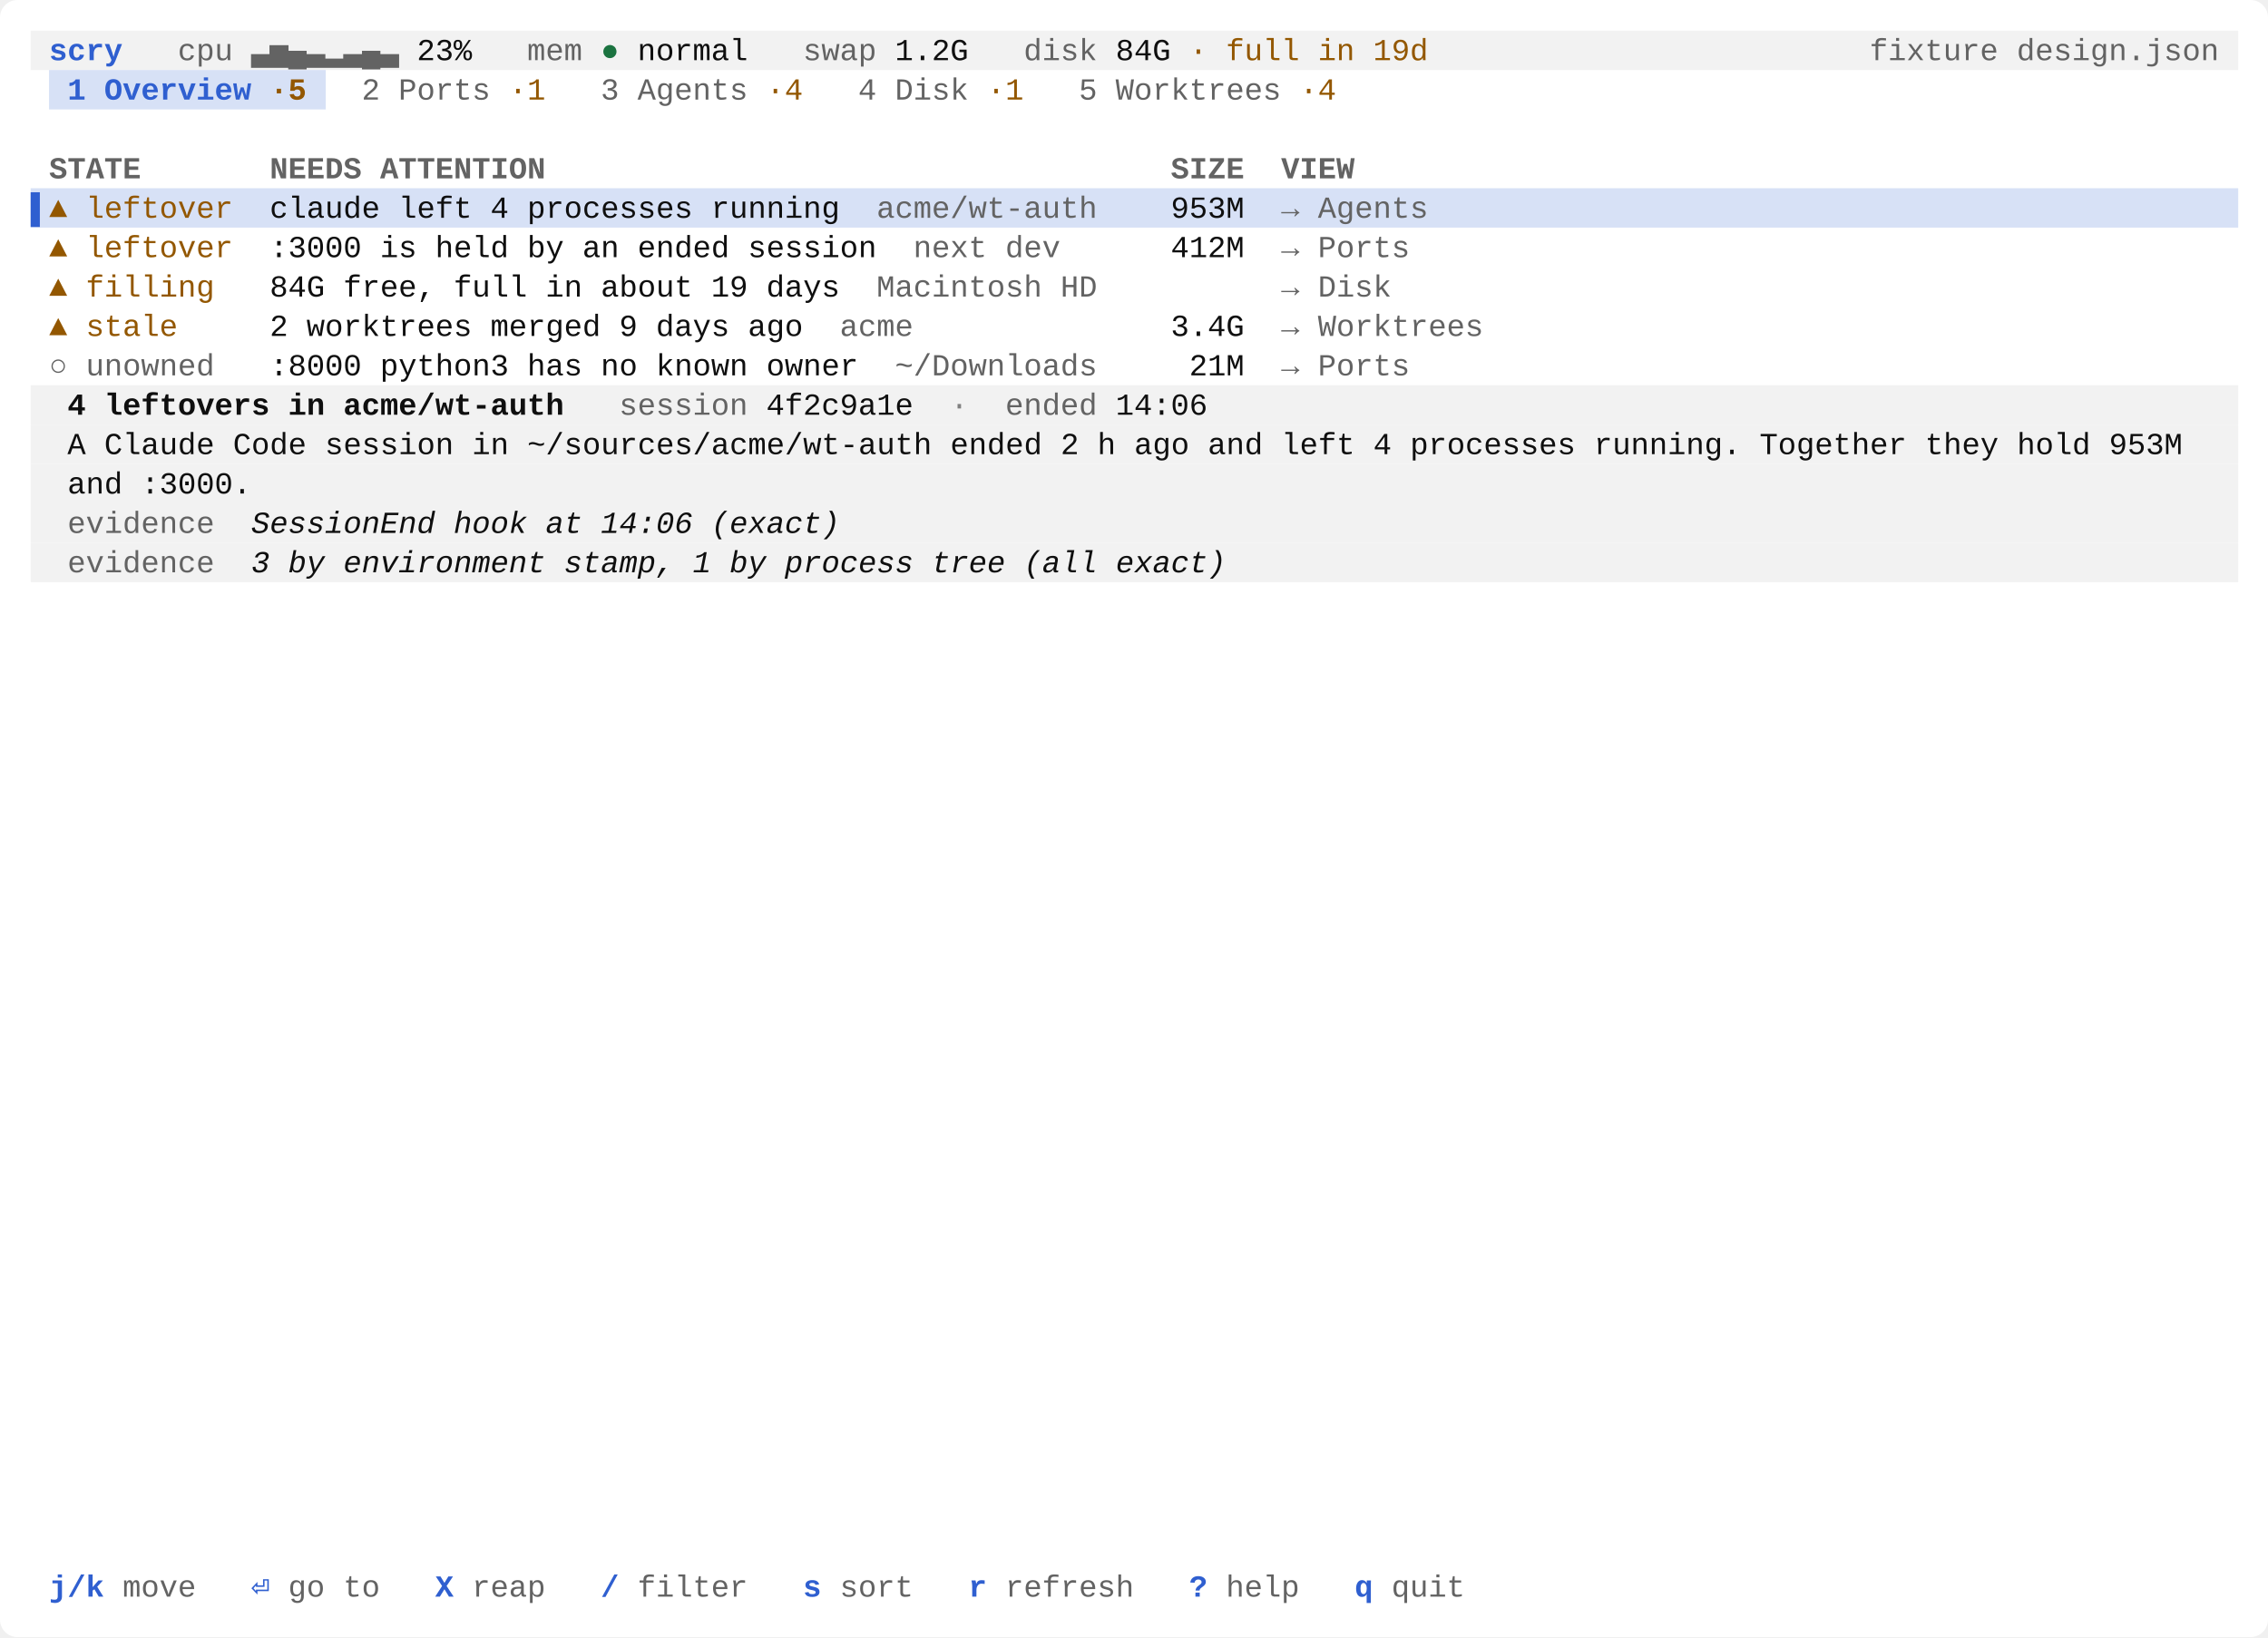
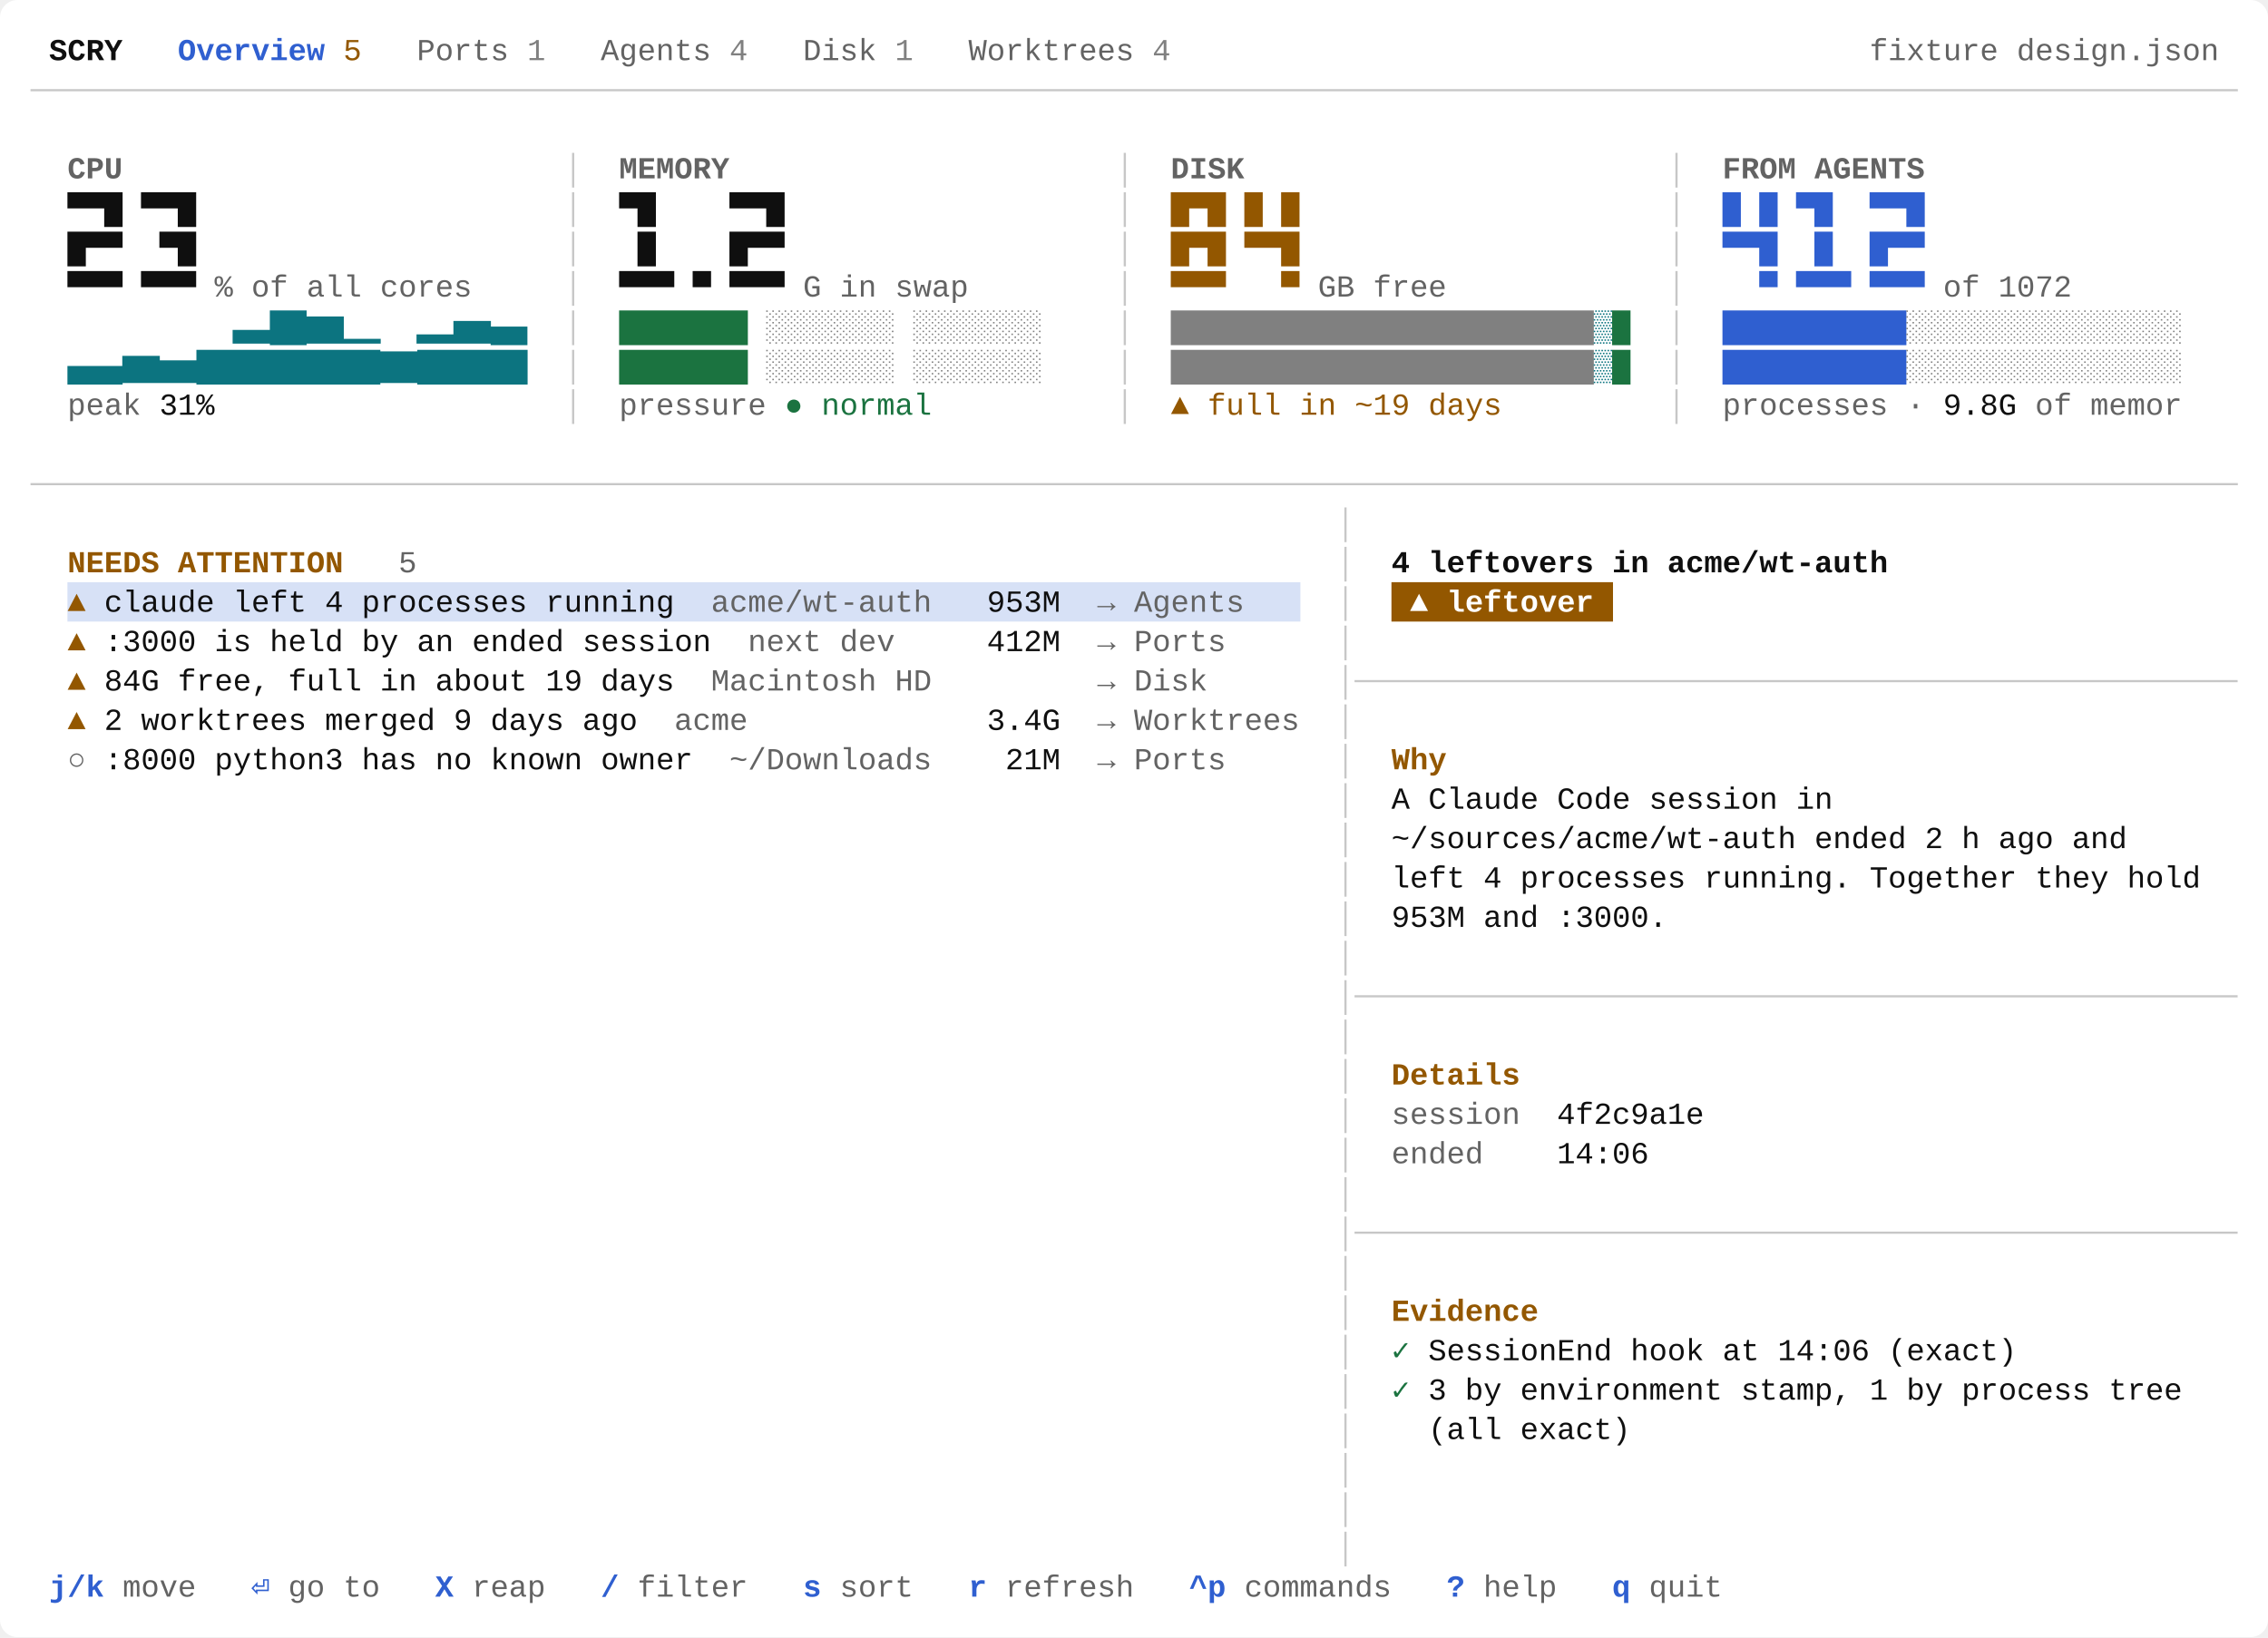
<svg xmlns="http://www.w3.org/2000/svg" width="1036" height="748" viewBox="0 0 1036 748">
  <style>text{font-family:ui-monospace,SFMono-Regular,"SF Mono",Menlo,Consolas,"Liberation Mono","DejaVu Sans Mono",monospace;font-size:14px;white-space:pre}</style>
  <rect width="1036" height="748" rx="8" fill="#ffffff" />
  <g transform="translate(14 14)">
-     <rect x="0.0" y="0" width="1008.4" height="18" fill="#f2f2f2" />
-     <text x="8.4" y="13.5" fill="#2f5fd0" textLength="33.6" lengthAdjust="spacingAndGlyphs" xml:space="preserve" font-weight="700">scry</text>
-     <text x="67.2" y="13.5" fill="#636363" textLength="100.8" lengthAdjust="spacingAndGlyphs" xml:space="preserve">cpu ▃▅▄▃▂▃▄▃</text>
-     <text x="176.4" y="13.5" fill="#0f0f0f" textLength="25.2" lengthAdjust="spacingAndGlyphs" xml:space="preserve">23%</text>
-     <text x="226.8" y="13.5" fill="#636363" textLength="25.2" lengthAdjust="spacingAndGlyphs" xml:space="preserve">mem</text>
-     <text x="260.4" y="13.5" fill="#1b7340" textLength="8.4" lengthAdjust="spacingAndGlyphs" xml:space="preserve">●</text>
-     <text x="277.2" y="13.5" fill="#0f0f0f" textLength="50.4" lengthAdjust="spacingAndGlyphs" xml:space="preserve">normal</text>
-     <text x="352.8" y="13.5" fill="#636363" textLength="33.6" lengthAdjust="spacingAndGlyphs" xml:space="preserve">swap</text>
-     <text x="394.8" y="13.5" fill="#0f0f0f" textLength="33.6" lengthAdjust="spacingAndGlyphs" xml:space="preserve">1.2G</text>
-     <text x="453.6" y="13.5" fill="#636363" textLength="33.6" lengthAdjust="spacingAndGlyphs" xml:space="preserve">disk</text>
-     <text x="495.6" y="13.5" fill="#0f0f0f" textLength="25.2" lengthAdjust="spacingAndGlyphs" xml:space="preserve">84G</text>
-     <text x="529.2" y="13.5" fill="#935700" textLength="109.2" lengthAdjust="spacingAndGlyphs" xml:space="preserve">· full in 19d</text>
+     <text x="8.4" y="13.5" fill="#0f0f0f" textLength="33.6" lengthAdjust="spacingAndGlyphs" xml:space="preserve" font-weight="700">SCRY</text>
+     <text x="67.2" y="13.5" fill="#2f5fd0" textLength="67.2" lengthAdjust="spacingAndGlyphs" xml:space="preserve" font-weight="700">Overview</text>
+     <text x="142.8" y="13.5" fill="#935700" textLength="8.4" lengthAdjust="spacingAndGlyphs" xml:space="preserve">5</text>
+     <text x="176.4" y="13.5" fill="#636363" textLength="42.0" lengthAdjust="spacingAndGlyphs" xml:space="preserve">Ports</text>
+     <text x="226.8" y="13.5" fill="#808080" textLength="8.4" lengthAdjust="spacingAndGlyphs" xml:space="preserve">1</text>
+     <text x="260.4" y="13.5" fill="#636363" textLength="50.4" lengthAdjust="spacingAndGlyphs" xml:space="preserve">Agents</text>
+     <text x="319.2" y="13.5" fill="#808080" textLength="8.4" lengthAdjust="spacingAndGlyphs" xml:space="preserve">4</text>
+     <text x="352.8" y="13.5" fill="#636363" textLength="33.6" lengthAdjust="spacingAndGlyphs" xml:space="preserve">Disk</text>
+     <text x="394.8" y="13.5" fill="#808080" textLength="8.4" lengthAdjust="spacingAndGlyphs" xml:space="preserve">1</text>
+     <text x="428.4" y="13.5" fill="#636363" textLength="75.6" lengthAdjust="spacingAndGlyphs" xml:space="preserve">Worktrees</text>
+     <text x="512.4" y="13.5" fill="#808080" textLength="8.4" lengthAdjust="spacingAndGlyphs" xml:space="preserve">4</text>
    <text x="840.0" y="13.5" fill="#636363" textLength="159.6" lengthAdjust="spacingAndGlyphs" xml:space="preserve">fixture design.json</text>
-     <rect x="8.4" y="18" width="126.4" height="18" fill="#d7e1f6" />
-     <text x="16.8" y="31.5" fill="#2f5fd0" textLength="84.0" lengthAdjust="spacingAndGlyphs" xml:space="preserve" font-weight="700">1 Overview</text>
-     <text x="109.2" y="31.5" fill="#935700" textLength="16.8" lengthAdjust="spacingAndGlyphs" xml:space="preserve" font-weight="700">·5</text>
-     <text x="151.2" y="31.5" fill="#636363" textLength="58.8" lengthAdjust="spacingAndGlyphs" xml:space="preserve">2 Ports</text>
-     <text x="218.4" y="31.5" fill="#935700" textLength="16.8" lengthAdjust="spacingAndGlyphs" xml:space="preserve">·1</text>
-     <text x="260.4" y="31.5" fill="#636363" textLength="67.2" lengthAdjust="spacingAndGlyphs" xml:space="preserve">3 Agents</text>
-     <text x="336.0" y="31.5" fill="#935700" textLength="16.8" lengthAdjust="spacingAndGlyphs" xml:space="preserve">·4</text>
-     <text x="378.0" y="31.5" fill="#636363" textLength="50.4" lengthAdjust="spacingAndGlyphs" xml:space="preserve">4 Disk</text>
-     <text x="436.8" y="31.5" fill="#935700" textLength="16.8" lengthAdjust="spacingAndGlyphs" xml:space="preserve">·1</text>
-     <text x="478.8" y="31.5" fill="#636363" textLength="92.4" lengthAdjust="spacingAndGlyphs" xml:space="preserve">5 Worktrees</text>
-     <text x="579.6" y="31.5" fill="#935700" textLength="16.8" lengthAdjust="spacingAndGlyphs" xml:space="preserve">·4</text>
-     <text x="8.4" y="67.5" fill="#636363" textLength="42.0" lengthAdjust="spacingAndGlyphs" xml:space="preserve" font-weight="700">STATE</text>
-     <text x="109.2" y="67.5" fill="#636363" textLength="126.0" lengthAdjust="spacingAndGlyphs" xml:space="preserve" font-weight="700">NEEDS ATTENTION</text>
-     <text x="520.8" y="67.5" fill="#636363" textLength="33.6" lengthAdjust="spacingAndGlyphs" xml:space="preserve" font-weight="700">SIZE</text>
-     <text x="571.2" y="67.5" fill="#636363" textLength="33.6" lengthAdjust="spacingAndGlyphs" xml:space="preserve" font-weight="700">VIEW</text>
-     <rect x="0.0" y="72" width="1008.4" height="18" fill="#d7e1f6" />
-     <text x="0.0" y="85.5" fill="#2f5fd0" textLength="8.4" lengthAdjust="spacingAndGlyphs" xml:space="preserve">▌</text>
-     <text x="8.4" y="85.5" fill="#935700" textLength="84.0" lengthAdjust="spacingAndGlyphs" xml:space="preserve">▲ leftover</text>
-     <text x="109.2" y="85.5" fill="#0f0f0f" textLength="260.4" lengthAdjust="spacingAndGlyphs" xml:space="preserve">claude left 4 processes running</text>
-     <text x="386.4" y="85.5" fill="#636363" textLength="100.8" lengthAdjust="spacingAndGlyphs" xml:space="preserve">acme/wt-auth</text>
-     <text x="520.8" y="85.5" fill="#0f0f0f" textLength="33.6" lengthAdjust="spacingAndGlyphs" xml:space="preserve">953M</text>
-     <text x="571.2" y="85.5" fill="#636363" textLength="67.2" lengthAdjust="spacingAndGlyphs" xml:space="preserve">→ Agents</text>
-     <text x="8.4" y="103.5" fill="#935700" textLength="84.0" lengthAdjust="spacingAndGlyphs" xml:space="preserve">▲ leftover</text>
-     <text x="109.2" y="103.5" fill="#0f0f0f" textLength="277.2" lengthAdjust="spacingAndGlyphs" xml:space="preserve">:3000 is held by an ended session</text>
-     <text x="403.2" y="103.5" fill="#636363" textLength="67.2" lengthAdjust="spacingAndGlyphs" xml:space="preserve">next dev</text>
-     <text x="520.8" y="103.5" fill="#0f0f0f" textLength="33.6" lengthAdjust="spacingAndGlyphs" xml:space="preserve">412M</text>
-     <text x="571.2" y="103.5" fill="#636363" textLength="58.8" lengthAdjust="spacingAndGlyphs" xml:space="preserve">→ Ports</text>
-     <text x="8.4" y="121.5" fill="#935700" textLength="75.6" lengthAdjust="spacingAndGlyphs" xml:space="preserve">▲ filling</text>
-     <text x="109.2" y="121.5" fill="#0f0f0f" textLength="260.4" lengthAdjust="spacingAndGlyphs" xml:space="preserve">84G free, full in about 19 days</text>
-     <text x="386.4" y="121.5" fill="#636363" textLength="100.8" lengthAdjust="spacingAndGlyphs" xml:space="preserve">Macintosh HD</text>
-     <text x="571.2" y="121.5" fill="#636363" textLength="50.4" lengthAdjust="spacingAndGlyphs" xml:space="preserve">→ Disk</text>
-     <text x="8.4" y="139.5" fill="#935700" textLength="58.8" lengthAdjust="spacingAndGlyphs" xml:space="preserve">▲ stale</text>
-     <text x="109.2" y="139.5" fill="#0f0f0f" textLength="243.6" lengthAdjust="spacingAndGlyphs" xml:space="preserve">2 worktrees merged 9 days ago</text>
-     <text x="369.6" y="139.5" fill="#636363" textLength="33.6" lengthAdjust="spacingAndGlyphs" xml:space="preserve">acme</text>
-     <text x="520.8" y="139.5" fill="#0f0f0f" textLength="33.6" lengthAdjust="spacingAndGlyphs" xml:space="preserve">3.4G</text>
-     <text x="571.2" y="139.5" fill="#636363" textLength="92.4" lengthAdjust="spacingAndGlyphs" xml:space="preserve">→ Worktrees</text>
-     <text x="8.4" y="157.5" fill="#636363" textLength="75.6" lengthAdjust="spacingAndGlyphs" xml:space="preserve">○ unowned</text>
-     <text x="109.2" y="157.5" fill="#0f0f0f" textLength="268.8" lengthAdjust="spacingAndGlyphs" xml:space="preserve">:8000 python3 has no known owner</text>
-     <text x="394.8" y="157.5" fill="#636363" textLength="92.4" lengthAdjust="spacingAndGlyphs" xml:space="preserve">~/Downloads</text>
-     <text x="529.2" y="157.5" fill="#0f0f0f" textLength="25.2" lengthAdjust="spacingAndGlyphs" xml:space="preserve">21M</text>
-     <text x="571.2" y="157.5" fill="#636363" textLength="58.8" lengthAdjust="spacingAndGlyphs" xml:space="preserve">→ Ports</text>
-     <rect x="0.0" y="162" width="1008.4" height="18" fill="#f2f2f2" />
-     <text x="16.8" y="175.5" fill="#0f0f0f" textLength="226.8" lengthAdjust="spacingAndGlyphs" xml:space="preserve" font-weight="700">4 leftovers in acme/wt-auth</text>
-     <text x="268.8" y="175.5" fill="#636363" textLength="58.8" lengthAdjust="spacingAndGlyphs" xml:space="preserve">session</text>
-     <text x="336.0" y="175.5" fill="#0f0f0f" textLength="67.2" lengthAdjust="spacingAndGlyphs" xml:space="preserve">4f2c9a1e</text>
-     <text x="420.0" y="175.5" fill="#808080" textLength="8.4" lengthAdjust="spacingAndGlyphs" xml:space="preserve">·</text>
-     <text x="445.2" y="175.5" fill="#636363" textLength="42.0" lengthAdjust="spacingAndGlyphs" xml:space="preserve">ended</text>
-     <text x="495.6" y="175.5" fill="#0f0f0f" textLength="42.0" lengthAdjust="spacingAndGlyphs" xml:space="preserve">14:06</text>
-     <rect x="0.0" y="180" width="1008.4" height="18" fill="#f2f2f2" />
-     <text x="16.8" y="193.5" fill="#0f0f0f" textLength="966.0" lengthAdjust="spacingAndGlyphs" xml:space="preserve">A Claude Code session in ~/sources/acme/wt-auth ended 2 h ago and left 4 processes running. Together they hold 953M</text>
-     <rect x="0.0" y="198" width="1008.4" height="18" fill="#f2f2f2" />
-     <text x="16.8" y="211.5" fill="#0f0f0f" textLength="84.0" lengthAdjust="spacingAndGlyphs" xml:space="preserve">and :3000.</text>
-     <rect x="0.0" y="216" width="1008.4" height="18" fill="#f2f2f2" />
-     <text x="16.8" y="229.5" fill="#636363" textLength="67.2" lengthAdjust="spacingAndGlyphs" xml:space="preserve">evidence</text>
-     <text x="100.8" y="229.5" fill="#0f0f0f" textLength="268.8" lengthAdjust="spacingAndGlyphs" xml:space="preserve" font-style="italic">SessionEnd hook at 14:06 (exact)</text>
-     <rect x="0.0" y="234" width="1008.4" height="18" fill="#f2f2f2" />
-     <text x="16.8" y="247.5" fill="#636363" textLength="67.2" lengthAdjust="spacingAndGlyphs" xml:space="preserve">evidence</text>
-     <text x="100.8" y="247.5" fill="#0f0f0f" textLength="445.2" lengthAdjust="spacingAndGlyphs" xml:space="preserve" font-style="italic">3 by environment stamp, 1 by process tree (all exact)</text>
+     <text x="0.0" y="31.5" fill="#c7c7c7" textLength="1008.0" lengthAdjust="spacingAndGlyphs" xml:space="preserve">────────────────────────────────────────────────────────────────────────────────────────────────────────────────────────</text>
+     <text x="16.8" y="67.5" fill="#636363" textLength="25.2" lengthAdjust="spacingAndGlyphs" xml:space="preserve" font-weight="700">CPU</text>
+     <text x="243.6" y="67.5" fill="#c7c7c7" textLength="8.4" lengthAdjust="spacingAndGlyphs" xml:space="preserve">│</text>
+     <text x="268.8" y="67.5" fill="#636363" textLength="50.4" lengthAdjust="spacingAndGlyphs" xml:space="preserve" font-weight="700">MEMORY</text>
+     <text x="495.6" y="67.5" fill="#c7c7c7" textLength="8.4" lengthAdjust="spacingAndGlyphs" xml:space="preserve">│</text>
+     <text x="520.8" y="67.5" fill="#636363" textLength="33.6" lengthAdjust="spacingAndGlyphs" xml:space="preserve" font-weight="700">DISK</text>
+     <text x="747.6" y="67.5" fill="#c7c7c7" textLength="8.4" lengthAdjust="spacingAndGlyphs" xml:space="preserve">│</text>
+     <text x="772.8" y="67.5" fill="#636363" textLength="92.4" lengthAdjust="spacingAndGlyphs" xml:space="preserve" font-weight="700">FROM AGENTS</text>
+     <text x="16.8" y="85.5" fill="#0f0f0f" textLength="25.2" lengthAdjust="spacingAndGlyphs" xml:space="preserve" font-weight="700">▀▀█</text>
+     <text x="50.4" y="85.5" fill="#0f0f0f" textLength="25.2" lengthAdjust="spacingAndGlyphs" xml:space="preserve" font-weight="700">▀▀█</text>
+     <text x="243.6" y="85.5" fill="#c7c7c7" textLength="8.4" lengthAdjust="spacingAndGlyphs" xml:space="preserve">│</text>
+     <text x="268.8" y="85.5" fill="#0f0f0f" textLength="16.8" lengthAdjust="spacingAndGlyphs" xml:space="preserve" font-weight="700">▀█</text>
+     <text x="319.2" y="85.5" fill="#0f0f0f" textLength="25.2" lengthAdjust="spacingAndGlyphs" xml:space="preserve" font-weight="700">▀▀█</text>
+     <text x="495.6" y="85.5" fill="#c7c7c7" textLength="8.4" lengthAdjust="spacingAndGlyphs" xml:space="preserve">│</text>
+     <text x="520.8" y="85.5" fill="#935700" textLength="25.2" lengthAdjust="spacingAndGlyphs" xml:space="preserve" font-weight="700">█▀█</text>
+     <text x="554.4" y="85.5" fill="#935700" textLength="25.2" lengthAdjust="spacingAndGlyphs" xml:space="preserve" font-weight="700">█ █</text>
+     <text x="747.6" y="85.5" fill="#c7c7c7" textLength="8.4" lengthAdjust="spacingAndGlyphs" xml:space="preserve">│</text>
+     <text x="772.8" y="85.5" fill="#2f5fd0" textLength="25.2" lengthAdjust="spacingAndGlyphs" xml:space="preserve" font-weight="700">█ █</text>
+     <text x="806.4" y="85.5" fill="#2f5fd0" textLength="16.8" lengthAdjust="spacingAndGlyphs" xml:space="preserve" font-weight="700">▀█</text>
+     <text x="840.0" y="85.5" fill="#2f5fd0" textLength="25.2" lengthAdjust="spacingAndGlyphs" xml:space="preserve" font-weight="700">▀▀█</text>
+     <text x="16.8" y="103.5" fill="#0f0f0f" textLength="25.2" lengthAdjust="spacingAndGlyphs" xml:space="preserve" font-weight="700">█▀▀</text>
+     <text x="58.8" y="103.5" fill="#0f0f0f" textLength="16.8" lengthAdjust="spacingAndGlyphs" xml:space="preserve" font-weight="700">▀█</text>
+     <text x="243.6" y="103.5" fill="#c7c7c7" textLength="8.4" lengthAdjust="spacingAndGlyphs" xml:space="preserve">│</text>
+     <text x="277.2" y="103.5" fill="#0f0f0f" textLength="8.4" lengthAdjust="spacingAndGlyphs" xml:space="preserve" font-weight="700">█</text>
+     <text x="319.2" y="103.5" fill="#0f0f0f" textLength="25.2" lengthAdjust="spacingAndGlyphs" xml:space="preserve" font-weight="700">█▀▀</text>
+     <text x="495.6" y="103.5" fill="#c7c7c7" textLength="8.4" lengthAdjust="spacingAndGlyphs" xml:space="preserve">│</text>
+     <text x="520.8" y="103.5" fill="#935700" textLength="25.2" lengthAdjust="spacingAndGlyphs" xml:space="preserve" font-weight="700">█▀█</text>
+     <text x="554.4" y="103.5" fill="#935700" textLength="25.2" lengthAdjust="spacingAndGlyphs" xml:space="preserve" font-weight="700">▀▀█</text>
+     <text x="747.6" y="103.5" fill="#c7c7c7" textLength="8.4" lengthAdjust="spacingAndGlyphs" xml:space="preserve">│</text>
+     <text x="772.8" y="103.5" fill="#2f5fd0" textLength="25.2" lengthAdjust="spacingAndGlyphs" xml:space="preserve" font-weight="700">▀▀█</text>
+     <text x="814.8" y="103.5" fill="#2f5fd0" textLength="8.4" lengthAdjust="spacingAndGlyphs" xml:space="preserve" font-weight="700">█</text>
+     <text x="840.0" y="103.5" fill="#2f5fd0" textLength="25.2" lengthAdjust="spacingAndGlyphs" xml:space="preserve" font-weight="700">█▀▀</text>
+     <text x="16.8" y="121.5" fill="#0f0f0f" textLength="25.2" lengthAdjust="spacingAndGlyphs" xml:space="preserve" font-weight="700">▀▀▀</text>
+     <text x="50.4" y="121.5" fill="#0f0f0f" textLength="25.2" lengthAdjust="spacingAndGlyphs" xml:space="preserve" font-weight="700">▀▀▀</text>
+     <text x="84.0" y="121.5" fill="#636363" textLength="117.6" lengthAdjust="spacingAndGlyphs" xml:space="preserve">% of all cores</text>
+     <text x="243.6" y="121.5" fill="#c7c7c7" textLength="8.4" lengthAdjust="spacingAndGlyphs" xml:space="preserve">│</text>
+     <text x="268.8" y="121.5" fill="#0f0f0f" textLength="25.2" lengthAdjust="spacingAndGlyphs" xml:space="preserve" font-weight="700">▀▀▀</text>
+     <text x="302.4" y="121.5" fill="#0f0f0f" textLength="8.4" lengthAdjust="spacingAndGlyphs" xml:space="preserve" font-weight="700">▀</text>
+     <text x="319.2" y="121.5" fill="#0f0f0f" textLength="25.2" lengthAdjust="spacingAndGlyphs" xml:space="preserve" font-weight="700">▀▀▀</text>
+     <text x="352.8" y="121.5" fill="#636363" textLength="75.6" lengthAdjust="spacingAndGlyphs" xml:space="preserve">G in swap</text>
+     <text x="495.6" y="121.5" fill="#c7c7c7" textLength="8.4" lengthAdjust="spacingAndGlyphs" xml:space="preserve">│</text>
+     <text x="520.8" y="121.5" fill="#935700" textLength="25.2" lengthAdjust="spacingAndGlyphs" xml:space="preserve" font-weight="700">▀▀▀</text>
+     <text x="571.2" y="121.5" fill="#935700" textLength="8.4" lengthAdjust="spacingAndGlyphs" xml:space="preserve" font-weight="700">▀</text>
+     <text x="588.0" y="121.5" fill="#636363" textLength="58.8" lengthAdjust="spacingAndGlyphs" xml:space="preserve">GB free</text>
+     <text x="747.6" y="121.5" fill="#c7c7c7" textLength="8.4" lengthAdjust="spacingAndGlyphs" xml:space="preserve">│</text>
+     <text x="789.6" y="121.5" fill="#2f5fd0" textLength="8.4" lengthAdjust="spacingAndGlyphs" xml:space="preserve" font-weight="700">▀</text>
+     <text x="806.4" y="121.5" fill="#2f5fd0" textLength="25.2" lengthAdjust="spacingAndGlyphs" xml:space="preserve" font-weight="700">▀▀▀</text>
+     <text x="840.0" y="121.5" fill="#2f5fd0" textLength="25.2" lengthAdjust="spacingAndGlyphs" xml:space="preserve" font-weight="700">▀▀▀</text>
+     <text x="873.6" y="121.5" fill="#636363" textLength="58.8" lengthAdjust="spacingAndGlyphs" xml:space="preserve">of 1072</text>
+     <text x="92.4" y="139.5" fill="#0c7480" textLength="67.2" lengthAdjust="spacingAndGlyphs" xml:space="preserve">▃▃██▆▆▁▁</text>
+     <text x="176.4" y="139.5" fill="#0c7480" textLength="50.4" lengthAdjust="spacingAndGlyphs" xml:space="preserve">▂▂▅▅▄▄</text>
+     <text x="243.6" y="139.5" fill="#c7c7c7" textLength="8.4" lengthAdjust="spacingAndGlyphs" xml:space="preserve">│</text>
+     <text x="268.8" y="139.5" fill="#1b7340" textLength="58.8" lengthAdjust="spacingAndGlyphs" xml:space="preserve">███████</text>
+     <text x="336.0" y="139.5" fill="#808080" textLength="58.8" lengthAdjust="spacingAndGlyphs" xml:space="preserve">░░░░░░░</text>
+     <text x="403.2" y="139.5" fill="#808080" textLength="58.8" lengthAdjust="spacingAndGlyphs" xml:space="preserve">░░░░░░░</text>
+     <text x="495.6" y="139.5" fill="#c7c7c7" textLength="8.4" lengthAdjust="spacingAndGlyphs" xml:space="preserve">│</text>
+     <text x="520.8" y="139.5" fill="#808080" textLength="193.2" lengthAdjust="spacingAndGlyphs" xml:space="preserve">███████████████████████</text>
+     <text x="714.0" y="139.5" fill="#0c7480" textLength="8.4" lengthAdjust="spacingAndGlyphs" xml:space="preserve">▒</text>
+     <text x="722.4" y="139.5" fill="#1b7340" textLength="8.4" lengthAdjust="spacingAndGlyphs" xml:space="preserve">█</text>
+     <text x="747.6" y="139.5" fill="#c7c7c7" textLength="8.4" lengthAdjust="spacingAndGlyphs" xml:space="preserve">│</text>
+     <text x="772.8" y="139.5" fill="#2f5fd0" textLength="84.0" lengthAdjust="spacingAndGlyphs" xml:space="preserve">██████████</text>
+     <text x="856.8" y="139.5" fill="#808080" textLength="126.0" lengthAdjust="spacingAndGlyphs" xml:space="preserve">░░░░░░░░░░░░░░░</text>
+     <text x="16.8" y="157.5" fill="#0c7480" textLength="210.0" lengthAdjust="spacingAndGlyphs" xml:space="preserve">▄▄▄▆▆▅▅██████████▇▇██████</text>
+     <text x="243.6" y="157.5" fill="#c7c7c7" textLength="8.4" lengthAdjust="spacingAndGlyphs" xml:space="preserve">│</text>
+     <text x="268.8" y="157.5" fill="#1b7340" textLength="58.8" lengthAdjust="spacingAndGlyphs" xml:space="preserve">███████</text>
+     <text x="336.0" y="157.5" fill="#808080" textLength="58.8" lengthAdjust="spacingAndGlyphs" xml:space="preserve">░░░░░░░</text>
+     <text x="403.2" y="157.5" fill="#808080" textLength="58.8" lengthAdjust="spacingAndGlyphs" xml:space="preserve">░░░░░░░</text>
+     <text x="495.6" y="157.5" fill="#c7c7c7" textLength="8.4" lengthAdjust="spacingAndGlyphs" xml:space="preserve">│</text>
+     <text x="520.8" y="157.5" fill="#808080" textLength="193.2" lengthAdjust="spacingAndGlyphs" xml:space="preserve">███████████████████████</text>
+     <text x="714.0" y="157.5" fill="#0c7480" textLength="8.4" lengthAdjust="spacingAndGlyphs" xml:space="preserve">▒</text>
+     <text x="722.4" y="157.5" fill="#1b7340" textLength="8.4" lengthAdjust="spacingAndGlyphs" xml:space="preserve">█</text>
+     <text x="747.6" y="157.5" fill="#c7c7c7" textLength="8.4" lengthAdjust="spacingAndGlyphs" xml:space="preserve">│</text>
+     <text x="772.8" y="157.5" fill="#2f5fd0" textLength="84.0" lengthAdjust="spacingAndGlyphs" xml:space="preserve">██████████</text>
+     <text x="856.8" y="157.5" fill="#808080" textLength="126.0" lengthAdjust="spacingAndGlyphs" xml:space="preserve">░░░░░░░░░░░░░░░</text>
+     <text x="16.8" y="175.5" fill="#636363" textLength="33.6" lengthAdjust="spacingAndGlyphs" xml:space="preserve">peak</text>
+     <text x="58.8" y="175.5" fill="#0f0f0f" textLength="25.2" lengthAdjust="spacingAndGlyphs" xml:space="preserve">31%</text>
+     <text x="243.6" y="175.5" fill="#c7c7c7" textLength="8.4" lengthAdjust="spacingAndGlyphs" xml:space="preserve">│</text>
+     <text x="268.8" y="175.5" fill="#636363" textLength="67.2" lengthAdjust="spacingAndGlyphs" xml:space="preserve">pressure</text>
+     <text x="344.4" y="175.5" fill="#1b7340" textLength="67.2" lengthAdjust="spacingAndGlyphs" xml:space="preserve">● normal</text>
+     <text x="495.6" y="175.5" fill="#c7c7c7" textLength="8.4" lengthAdjust="spacingAndGlyphs" xml:space="preserve">│</text>
+     <text x="520.8" y="175.5" fill="#935700" textLength="151.2" lengthAdjust="spacingAndGlyphs" xml:space="preserve">▲ full in ~19 days</text>
+     <text x="747.6" y="175.5" fill="#c7c7c7" textLength="8.4" lengthAdjust="spacingAndGlyphs" xml:space="preserve">│</text>
+     <text x="772.8" y="175.5" fill="#636363" textLength="92.4" lengthAdjust="spacingAndGlyphs" xml:space="preserve">processes ·</text>
+     <text x="873.6" y="175.5" fill="#0f0f0f" textLength="33.6" lengthAdjust="spacingAndGlyphs" xml:space="preserve">9.8G</text>
+     <text x="915.6" y="175.5" fill="#636363" textLength="67.2" lengthAdjust="spacingAndGlyphs" xml:space="preserve">of memor</text>
+     <text x="0.0" y="211.5" fill="#c7c7c7" textLength="1008.0" lengthAdjust="spacingAndGlyphs" xml:space="preserve">────────────────────────────────────────────────────────────────────────────────────────────────────────────────────────</text>
+     <text x="596.4" y="229.5" fill="#c7c7c7" textLength="8.4" lengthAdjust="spacingAndGlyphs" xml:space="preserve">│</text>
+     <text x="16.8" y="247.5" fill="#935700" textLength="126.0" lengthAdjust="spacingAndGlyphs" xml:space="preserve" font-weight="700">NEEDS ATTENTION</text>
+     <text x="168.0" y="247.5" fill="#636363" textLength="8.4" lengthAdjust="spacingAndGlyphs" xml:space="preserve">5</text>
+     <text x="596.4" y="247.5" fill="#c7c7c7" textLength="8.4" lengthAdjust="spacingAndGlyphs" xml:space="preserve">│</text>
+     <text x="621.6" y="247.5" fill="#0f0f0f" textLength="226.8" lengthAdjust="spacingAndGlyphs" xml:space="preserve" font-weight="700">4 leftovers in acme/wt-auth</text>
+     <rect x="16.8" y="252" width="563.2" height="18" fill="#d7e1f6" />
+     <rect x="621.6" y="252" width="101.2" height="18" fill="#935700" />
+     <text x="16.8" y="265.5" fill="#935700" textLength="8.4" lengthAdjust="spacingAndGlyphs" xml:space="preserve">▲</text>
+     <text x="33.6" y="265.5" fill="#0f0f0f" textLength="260.4" lengthAdjust="spacingAndGlyphs" xml:space="preserve">claude left 4 processes running</text>
+     <text x="310.8" y="265.5" fill="#636363" textLength="100.8" lengthAdjust="spacingAndGlyphs" xml:space="preserve">acme/wt-auth</text>
+     <text x="436.8" y="265.5" fill="#0f0f0f" textLength="33.6" lengthAdjust="spacingAndGlyphs" xml:space="preserve">953M</text>
+     <text x="487.2" y="265.5" fill="#636363" textLength="67.2" lengthAdjust="spacingAndGlyphs" xml:space="preserve">→ Agents</text>
+     <text x="596.4" y="265.5" fill="#c7c7c7" textLength="8.4" lengthAdjust="spacingAndGlyphs" xml:space="preserve">│</text>
+     <text x="630.0" y="265.5" fill="#ffffff" textLength="84.0" lengthAdjust="spacingAndGlyphs" xml:space="preserve" font-weight="700">▲ leftover</text>
+     <text x="16.8" y="283.5" fill="#935700" textLength="8.4" lengthAdjust="spacingAndGlyphs" xml:space="preserve">▲</text>
+     <text x="33.6" y="283.5" fill="#0f0f0f" textLength="277.2" lengthAdjust="spacingAndGlyphs" xml:space="preserve">:3000 is held by an ended session</text>
+     <text x="327.6" y="283.5" fill="#636363" textLength="67.2" lengthAdjust="spacingAndGlyphs" xml:space="preserve">next dev</text>
+     <text x="436.8" y="283.5" fill="#0f0f0f" textLength="33.6" lengthAdjust="spacingAndGlyphs" xml:space="preserve">412M</text>
+     <text x="487.2" y="283.5" fill="#636363" textLength="58.8" lengthAdjust="spacingAndGlyphs" xml:space="preserve">→ Ports</text>
+     <text x="596.4" y="283.5" fill="#c7c7c7" textLength="8.4" lengthAdjust="spacingAndGlyphs" xml:space="preserve">│</text>
+     <text x="16.8" y="301.5" fill="#935700" textLength="8.4" lengthAdjust="spacingAndGlyphs" xml:space="preserve">▲</text>
+     <text x="33.6" y="301.5" fill="#0f0f0f" textLength="260.4" lengthAdjust="spacingAndGlyphs" xml:space="preserve">84G free, full in about 19 days</text>
+     <text x="310.8" y="301.5" fill="#636363" textLength="100.8" lengthAdjust="spacingAndGlyphs" xml:space="preserve">Macintosh HD</text>
+     <text x="487.2" y="301.5" fill="#636363" textLength="50.4" lengthAdjust="spacingAndGlyphs" xml:space="preserve">→ Disk</text>
+     <text x="596.4" y="301.5" fill="#c7c7c7" textLength="411.6" lengthAdjust="spacingAndGlyphs" xml:space="preserve">│────────────────────────────────────────────────</text>
+     <text x="16.8" y="319.5" fill="#935700" textLength="8.4" lengthAdjust="spacingAndGlyphs" xml:space="preserve">▲</text>
+     <text x="33.6" y="319.5" fill="#0f0f0f" textLength="243.6" lengthAdjust="spacingAndGlyphs" xml:space="preserve">2 worktrees merged 9 days ago</text>
+     <text x="294.0" y="319.5" fill="#636363" textLength="33.6" lengthAdjust="spacingAndGlyphs" xml:space="preserve">acme</text>
+     <text x="436.8" y="319.5" fill="#0f0f0f" textLength="33.6" lengthAdjust="spacingAndGlyphs" xml:space="preserve">3.4G</text>
+     <text x="487.2" y="319.5" fill="#636363" textLength="92.4" lengthAdjust="spacingAndGlyphs" xml:space="preserve">→ Worktrees</text>
+     <text x="596.4" y="319.5" fill="#c7c7c7" textLength="8.4" lengthAdjust="spacingAndGlyphs" xml:space="preserve">│</text>
+     <text x="16.8" y="337.5" fill="#636363" textLength="8.4" lengthAdjust="spacingAndGlyphs" xml:space="preserve">○</text>
+     <text x="33.6" y="337.5" fill="#0f0f0f" textLength="268.8" lengthAdjust="spacingAndGlyphs" xml:space="preserve">:8000 python3 has no known owner</text>
+     <text x="319.2" y="337.5" fill="#636363" textLength="92.4" lengthAdjust="spacingAndGlyphs" xml:space="preserve">~/Downloads</text>
+     <text x="445.2" y="337.5" fill="#0f0f0f" textLength="25.2" lengthAdjust="spacingAndGlyphs" xml:space="preserve">21M</text>
+     <text x="487.2" y="337.5" fill="#636363" textLength="58.8" lengthAdjust="spacingAndGlyphs" xml:space="preserve">→ Ports</text>
+     <text x="596.4" y="337.5" fill="#c7c7c7" textLength="8.4" lengthAdjust="spacingAndGlyphs" xml:space="preserve">│</text>
+     <text x="621.6" y="337.5" fill="#935700" textLength="25.2" lengthAdjust="spacingAndGlyphs" xml:space="preserve" font-weight="700">Why</text>
+     <text x="596.4" y="355.5" fill="#c7c7c7" textLength="8.4" lengthAdjust="spacingAndGlyphs" xml:space="preserve">│</text>
+     <text x="621.6" y="355.5" fill="#0f0f0f" textLength="201.6" lengthAdjust="spacingAndGlyphs" xml:space="preserve">A Claude Code session in</text>
+     <text x="596.4" y="373.5" fill="#c7c7c7" textLength="8.4" lengthAdjust="spacingAndGlyphs" xml:space="preserve">│</text>
+     <text x="621.6" y="373.5" fill="#0f0f0f" textLength="336.0" lengthAdjust="spacingAndGlyphs" xml:space="preserve">~/sources/acme/wt-auth ended 2 h ago and</text>
+     <text x="596.4" y="391.5" fill="#c7c7c7" textLength="8.4" lengthAdjust="spacingAndGlyphs" xml:space="preserve">│</text>
+     <text x="621.6" y="391.5" fill="#0f0f0f" textLength="369.6" lengthAdjust="spacingAndGlyphs" xml:space="preserve">left 4 processes running. Together they hold</text>
+     <text x="596.4" y="409.5" fill="#c7c7c7" textLength="8.4" lengthAdjust="spacingAndGlyphs" xml:space="preserve">│</text>
+     <text x="621.6" y="409.5" fill="#0f0f0f" textLength="126.0" lengthAdjust="spacingAndGlyphs" xml:space="preserve">953M and :3000.</text>
+     <text x="596.4" y="427.5" fill="#c7c7c7" textLength="8.4" lengthAdjust="spacingAndGlyphs" xml:space="preserve">│</text>
+     <text x="596.4" y="445.5" fill="#c7c7c7" textLength="411.6" lengthAdjust="spacingAndGlyphs" xml:space="preserve">│────────────────────────────────────────────────</text>
+     <text x="596.4" y="463.5" fill="#c7c7c7" textLength="8.4" lengthAdjust="spacingAndGlyphs" xml:space="preserve">│</text>
+     <text x="596.4" y="481.5" fill="#c7c7c7" textLength="8.4" lengthAdjust="spacingAndGlyphs" xml:space="preserve">│</text>
+     <text x="621.6" y="481.5" fill="#935700" textLength="58.8" lengthAdjust="spacingAndGlyphs" xml:space="preserve" font-weight="700">Details</text>
+     <text x="596.4" y="499.5" fill="#c7c7c7" textLength="8.4" lengthAdjust="spacingAndGlyphs" xml:space="preserve">│</text>
+     <text x="621.6" y="499.5" fill="#636363" textLength="58.8" lengthAdjust="spacingAndGlyphs" xml:space="preserve">session</text>
+     <text x="697.2" y="499.5" fill="#0f0f0f" textLength="67.2" lengthAdjust="spacingAndGlyphs" xml:space="preserve">4f2c9a1e</text>
+     <text x="596.4" y="517.5" fill="#c7c7c7" textLength="8.4" lengthAdjust="spacingAndGlyphs" xml:space="preserve">│</text>
+     <text x="621.6" y="517.5" fill="#636363" textLength="42.0" lengthAdjust="spacingAndGlyphs" xml:space="preserve">ended</text>
+     <text x="697.2" y="517.5" fill="#0f0f0f" textLength="42.0" lengthAdjust="spacingAndGlyphs" xml:space="preserve">14:06</text>
+     <text x="596.4" y="535.5" fill="#c7c7c7" textLength="8.4" lengthAdjust="spacingAndGlyphs" xml:space="preserve">│</text>
+     <text x="596.4" y="553.5" fill="#c7c7c7" textLength="411.6" lengthAdjust="spacingAndGlyphs" xml:space="preserve">│────────────────────────────────────────────────</text>
+     <text x="596.4" y="571.5" fill="#c7c7c7" textLength="8.4" lengthAdjust="spacingAndGlyphs" xml:space="preserve">│</text>
+     <text x="596.4" y="589.5" fill="#c7c7c7" textLength="8.4" lengthAdjust="spacingAndGlyphs" xml:space="preserve">│</text>
+     <text x="621.6" y="589.5" fill="#935700" textLength="67.2" lengthAdjust="spacingAndGlyphs" xml:space="preserve" font-weight="700">Evidence</text>
+     <text x="596.4" y="607.5" fill="#c7c7c7" textLength="8.4" lengthAdjust="spacingAndGlyphs" xml:space="preserve">│</text>
+     <text x="621.6" y="607.5" fill="#1b7340" textLength="8.4" lengthAdjust="spacingAndGlyphs" xml:space="preserve">✓</text>
+     <text x="638.4" y="607.5" fill="#0f0f0f" textLength="268.8" lengthAdjust="spacingAndGlyphs" xml:space="preserve">SessionEnd hook at 14:06 (exact)</text>
+     <text x="596.4" y="625.5" fill="#c7c7c7" textLength="8.4" lengthAdjust="spacingAndGlyphs" xml:space="preserve">│</text>
+     <text x="621.6" y="625.5" fill="#1b7340" textLength="8.4" lengthAdjust="spacingAndGlyphs" xml:space="preserve">✓</text>
+     <text x="638.4" y="625.5" fill="#0f0f0f" textLength="344.4" lengthAdjust="spacingAndGlyphs" xml:space="preserve">3 by environment stamp, 1 by process tree</text>
+     <text x="596.4" y="643.5" fill="#c7c7c7" textLength="8.4" lengthAdjust="spacingAndGlyphs" xml:space="preserve">│</text>
+     <text x="638.4" y="643.5" fill="#0f0f0f" textLength="92.4" lengthAdjust="spacingAndGlyphs" xml:space="preserve">(all exact)</text>
+     <text x="596.4" y="661.5" fill="#c7c7c7" textLength="8.4" lengthAdjust="spacingAndGlyphs" xml:space="preserve">│</text>
+     <text x="596.4" y="679.5" fill="#c7c7c7" textLength="8.4" lengthAdjust="spacingAndGlyphs" xml:space="preserve">│</text>
+     <text x="596.4" y="697.5" fill="#c7c7c7" textLength="8.4" lengthAdjust="spacingAndGlyphs" xml:space="preserve">│</text>
    <text x="8.4" y="715.5" fill="#2f5fd0" textLength="25.2" lengthAdjust="spacingAndGlyphs" xml:space="preserve" font-weight="700">j/k</text>
    <text x="42.0" y="715.5" fill="#636363" textLength="33.6" lengthAdjust="spacingAndGlyphs" xml:space="preserve">move</text>
    <text x="100.8" y="715.5" fill="#2f5fd0" textLength="8.4" lengthAdjust="spacingAndGlyphs" xml:space="preserve" font-weight="700">⏎</text>
    <text x="117.6" y="715.5" fill="#636363" textLength="42.0" lengthAdjust="spacingAndGlyphs" xml:space="preserve">go to</text>
    <text x="184.8" y="715.5" fill="#2f5fd0" textLength="8.4" lengthAdjust="spacingAndGlyphs" xml:space="preserve" font-weight="700">X</text>
    <text x="201.6" y="715.5" fill="#636363" textLength="33.6" lengthAdjust="spacingAndGlyphs" xml:space="preserve">reap</text>
    <text x="260.4" y="715.5" fill="#2f5fd0" textLength="8.4" lengthAdjust="spacingAndGlyphs" xml:space="preserve" font-weight="700">/</text>
    <text x="277.2" y="715.5" fill="#636363" textLength="50.4" lengthAdjust="spacingAndGlyphs" xml:space="preserve">filter</text>
    <text x="352.8" y="715.5" fill="#2f5fd0" textLength="8.4" lengthAdjust="spacingAndGlyphs" xml:space="preserve" font-weight="700">s</text>
    <text x="369.6" y="715.5" fill="#636363" textLength="33.6" lengthAdjust="spacingAndGlyphs" xml:space="preserve">sort</text>
    <text x="428.4" y="715.5" fill="#2f5fd0" textLength="8.4" lengthAdjust="spacingAndGlyphs" xml:space="preserve" font-weight="700">r</text>
    <text x="445.2" y="715.5" fill="#636363" textLength="58.8" lengthAdjust="spacingAndGlyphs" xml:space="preserve">refresh</text>
-     <text x="529.2" y="715.5" fill="#2f5fd0" textLength="8.4" lengthAdjust="spacingAndGlyphs" xml:space="preserve" font-weight="700">?</text>
-     <text x="546.0" y="715.5" fill="#636363" textLength="33.6" lengthAdjust="spacingAndGlyphs" xml:space="preserve">help</text>
-     <text x="604.8" y="715.5" fill="#2f5fd0" textLength="8.4" lengthAdjust="spacingAndGlyphs" xml:space="preserve" font-weight="700">q</text>
-     <text x="621.6" y="715.5" fill="#636363" textLength="33.6" lengthAdjust="spacingAndGlyphs" xml:space="preserve">quit</text>
+     <text x="529.2" y="715.5" fill="#2f5fd0" textLength="16.8" lengthAdjust="spacingAndGlyphs" xml:space="preserve" font-weight="700">^p</text>
+     <text x="554.4" y="715.5" fill="#636363" textLength="67.2" lengthAdjust="spacingAndGlyphs" xml:space="preserve">commands</text>
+     <text x="646.8" y="715.5" fill="#2f5fd0" textLength="8.4" lengthAdjust="spacingAndGlyphs" xml:space="preserve" font-weight="700">?</text>
+     <text x="663.6" y="715.5" fill="#636363" textLength="33.6" lengthAdjust="spacingAndGlyphs" xml:space="preserve">help</text>
+     <text x="722.4" y="715.5" fill="#2f5fd0" textLength="8.4" lengthAdjust="spacingAndGlyphs" xml:space="preserve" font-weight="700">q</text>
+     <text x="739.2" y="715.5" fill="#636363" textLength="33.6" lengthAdjust="spacingAndGlyphs" xml:space="preserve">quit</text>
  </g>
</svg>
